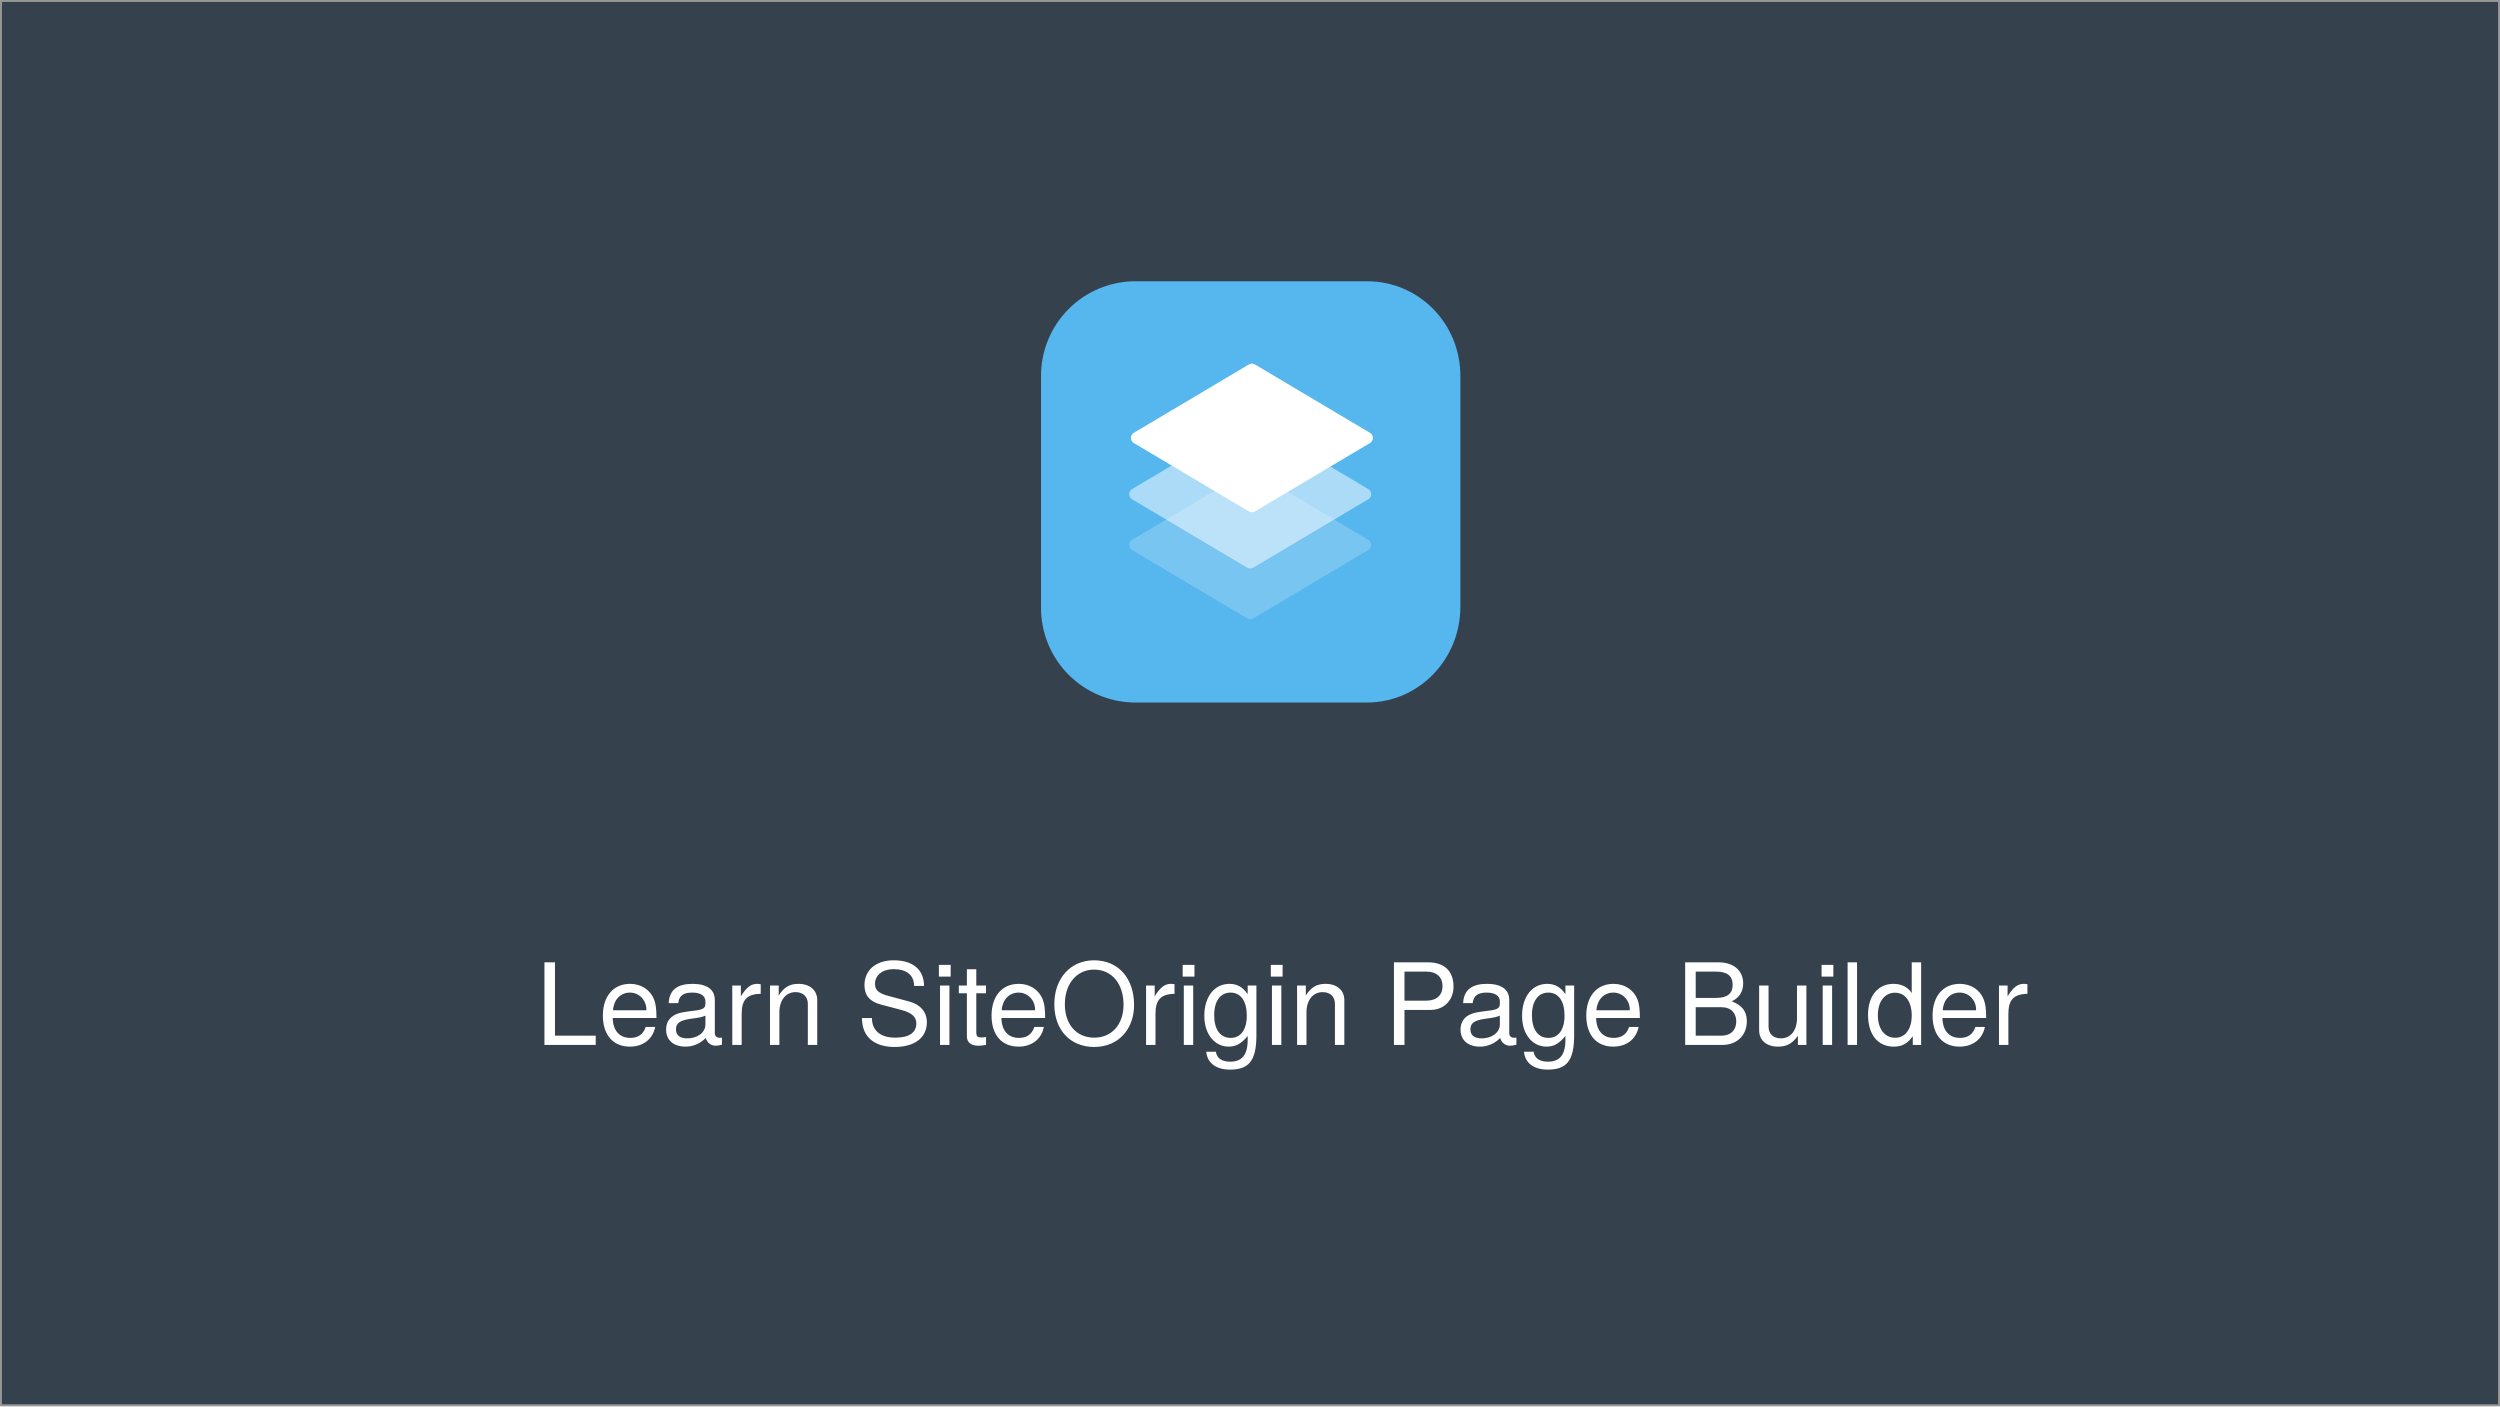
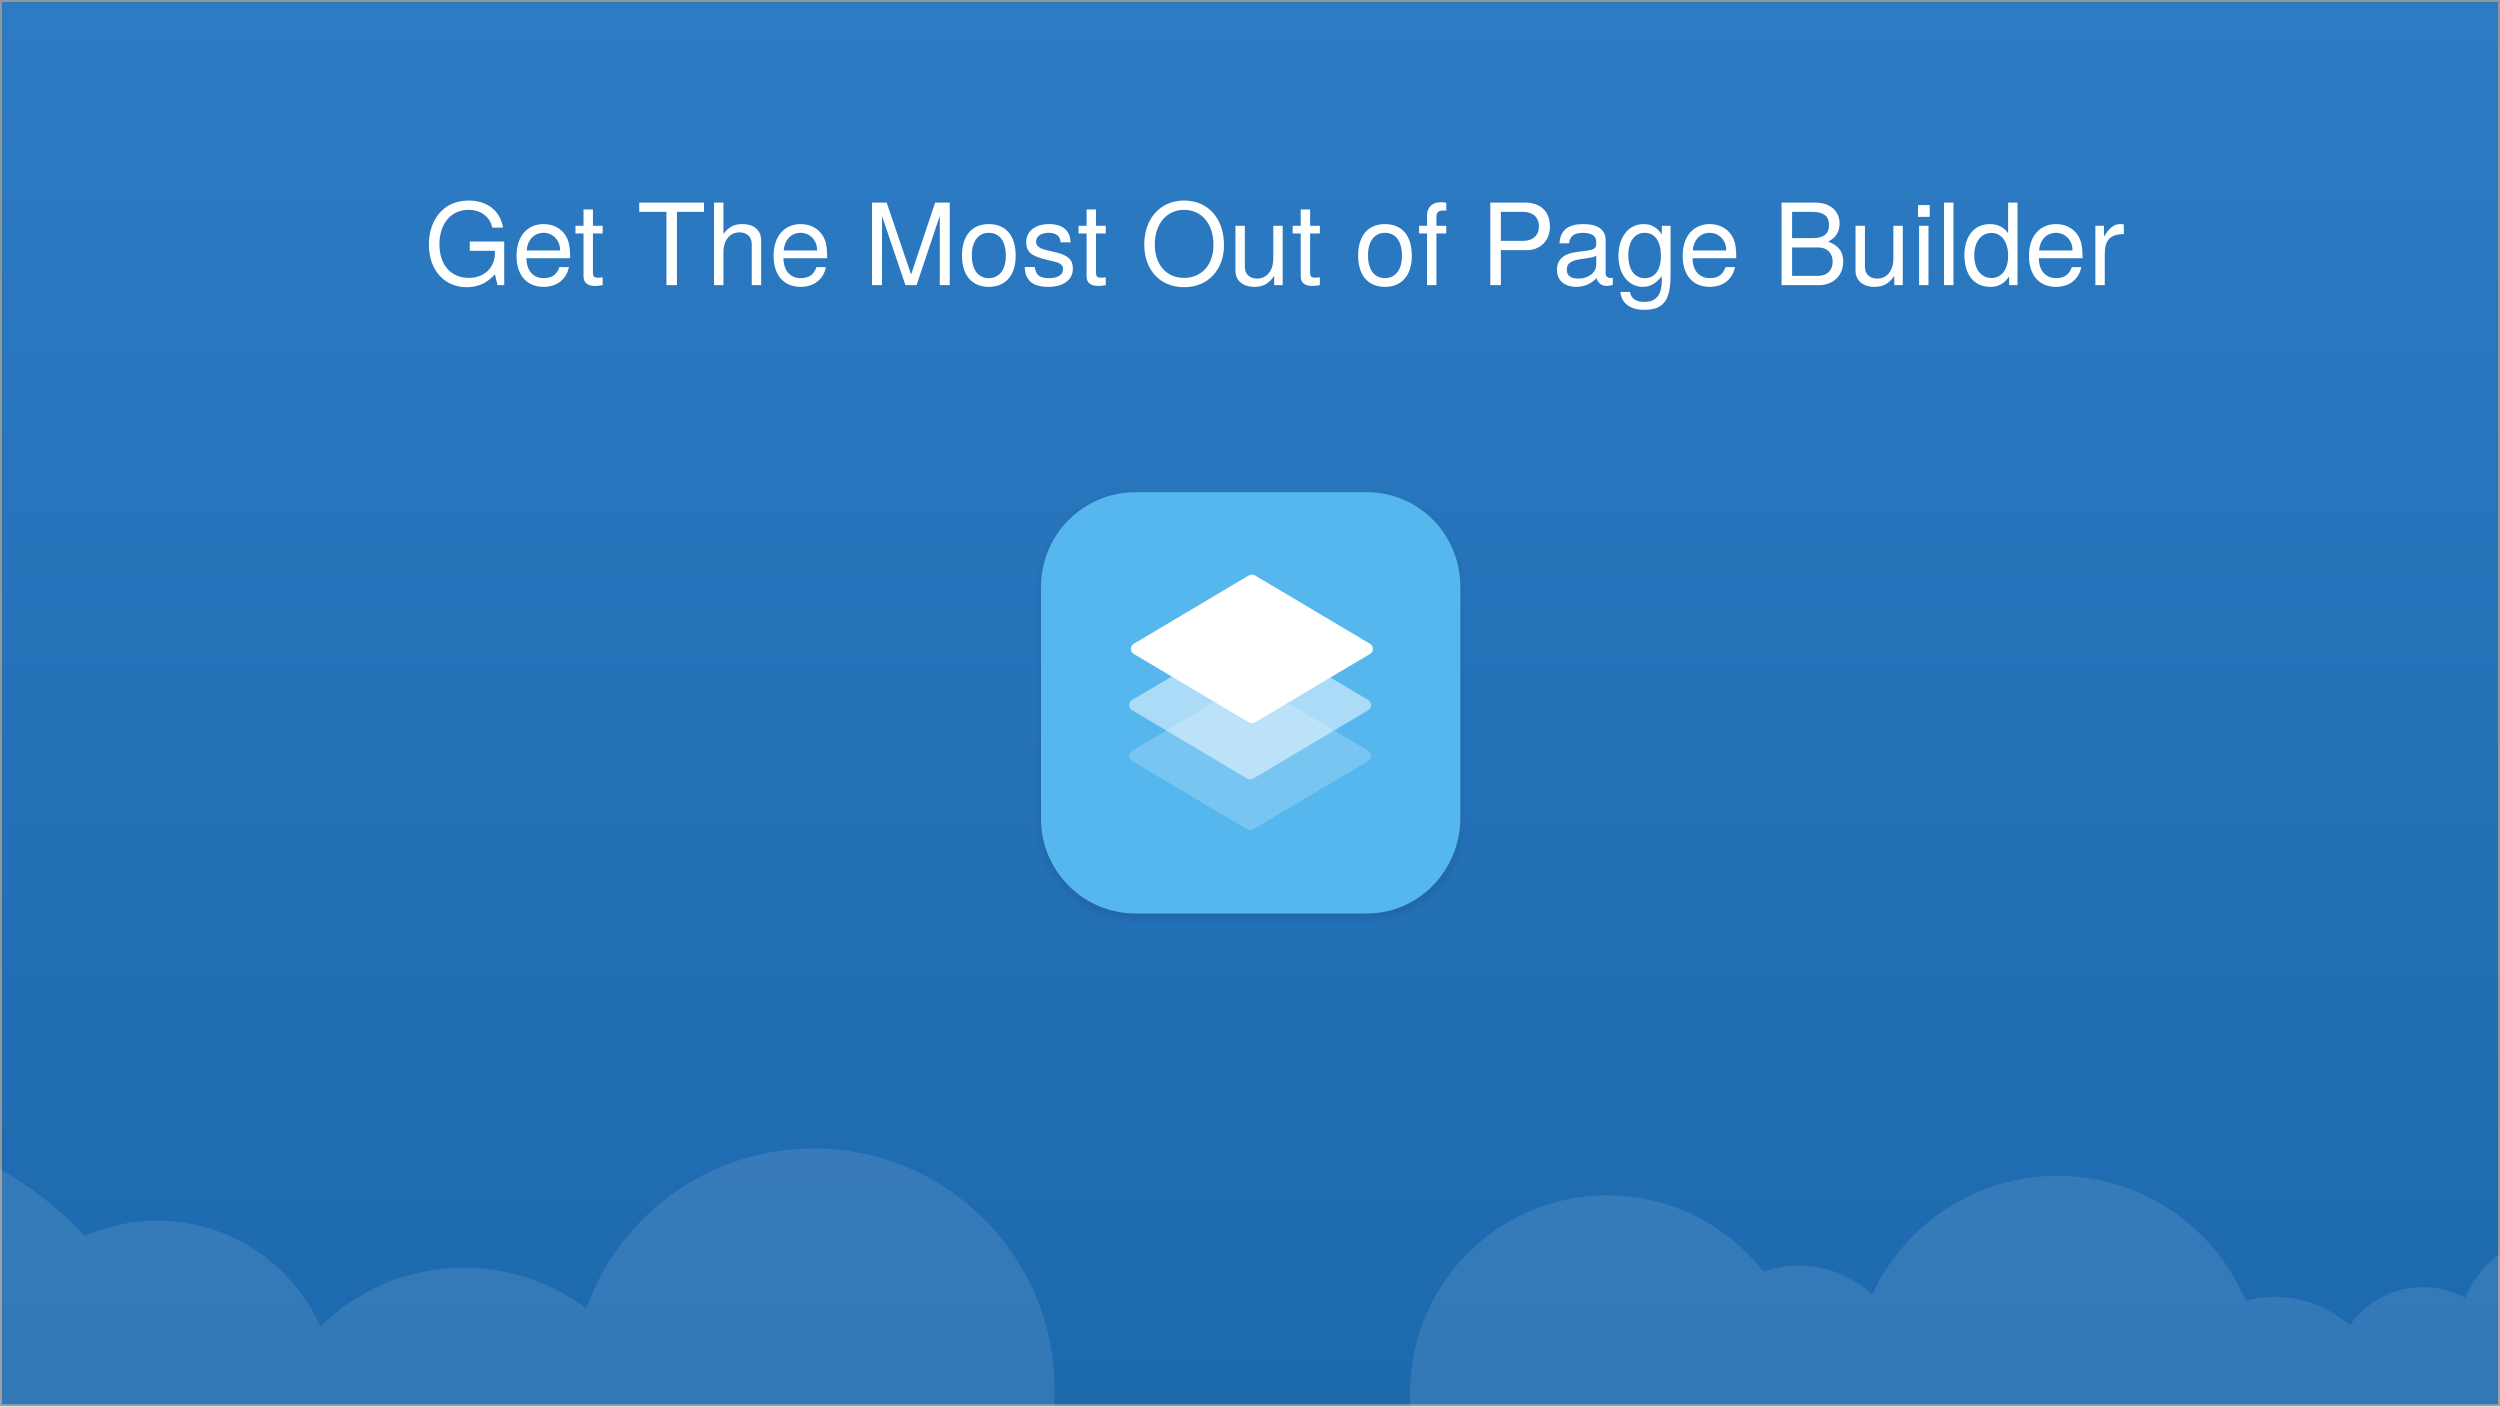
<svg xmlns="http://www.w3.org/2000/svg" xmlns:xlink="http://www.w3.org/1999/xlink" width="1280px" height="720px" viewBox="106 -34 1280 720" version="1.1">
  <defs>
-     <rect id="path-1" x="0" y="0" width="1280" height="720" />
-     <mask id="mask-2" maskContentUnits="userSpaceOnUse" maskUnits="objectBoundingBox" x="0" y="0" width="1280" height="720" fill="white">
-       <use xlink:href="#path-1" />
+     <linearGradient x1="50%" y1="0%" x2="50%" y2="100%" id="linearGradient-1">
+       <stop stop-color="#2D7BC4" offset="0%" />
+       <stop stop-color="#1D69AE" offset="100%" />
+     </linearGradient>
+     <rect id="path-2" x="0" y="0" width="1280" height="720" />
+     <mask id="mask-3" maskContentUnits="userSpaceOnUse" maskUnits="objectBoundingBox" x="0" y="0" width="1280" height="720" fill="white">
+       <use xlink:href="#path-2" />
    </mask>
-     <linearGradient x1="50%" y1="0%" x2="50%" y2="100%" id="linearGradient-3">
+     <linearGradient x1="50%" y1="0%" x2="50%" y2="100%" id="linearGradient-4">
      <stop stop-color="#56B6EE" offset="0%" />
      <stop stop-color="#56B6EE" offset="100%" />
    </linearGradient>
+     <path d="M48.338,0 L166.864,0 C193.561,0 214.703,21.709 214.703,48.465 L214.703,166.725 C214.703,193.481 193.561,215.693 166.864,215.693 L48.338,215.693 C35.513,215.688 23.216,210.581 14.151,201.496 C5.085,192.411 -0.005,180.091 3.43025921e-06,167.247 L3.43025921e-06,48.447 C-0.005,35.603 5.085,23.283 14.15,14.197 C23.215,5.111 35.513,0.005 48.338,0 Z" id="path-5" />
+     <filter x="-50%" y="-50%" width="200%" height="200%" filterUnits="objectBoundingBox" id="filter-6">
+       <feMorphology radius="1" operator="dilate" in="SourceAlpha" result="shadowSpreadOuter1" />
+       <feOffset dx="0" dy="2" in="shadowSpreadOuter1" result="shadowOffsetOuter1" />
+       <feGaussianBlur stdDeviation="1.5" in="shadowOffsetOuter1" result="shadowBlurOuter1" />
+       <feColorMatrix values="0 0 0 0 0   0 0 0 0 0   0 0 0 0 0  0 0 0 0.07 0" type="matrix" in="shadowBlurOuter1" />
+     </filter>
  </defs>
  <g id="Artboard" stroke="none" stroke-width="1" fill="none" fill-rule="evenodd" transform="translate(106, -34)">
-     <use id="Rectangle" stroke="#979797" mask="url(#mask-2)" stroke-width="2" fill="#36414E" xlink:href="#path-1" />
-     <g id="Main-Icon" transform="translate(533, 144)">
-       <path d="M48.338,0 L166.864,0 C193.561,0 214.703,21.709 214.703,48.465 L214.703,166.725 C214.703,193.481 193.561,215.693 166.864,215.693 L48.338,215.693 C35.513,215.688 23.216,210.581 14.151,201.496 C5.085,192.411 -0.005,180.091 3.43025921e-06,167.247 L3.43025921e-06,48.447 C-0.005,35.603 5.085,23.283 14.15,14.197 C23.215,5.111 35.513,0.005 48.338,0 Z" id="Icon-Wrapper" fill="url(#linearGradient-3)" />
+     <use id="Rectangle" stroke="#979797" mask="url(#mask-3)" stroke-width="2" fill="url(#linearGradient-1)" xlink:href="#path-2" />
+     <g id="Main-Icon" transform="translate(533, 252)">
+       <g id="Icon-Wrapper">
+         <use fill="black" fill-opacity="1" filter="url(#filter-6)" xlink:href="#path-5" />
+         <use fill="url(#linearGradient-4)" fill-rule="evenodd" xlink:href="#path-5" />
+       </g>
      <g id="Icon-Shape" transform="translate(44.95964, 42.16662)" fill-rule="nonzero" fill="#FFFFFF">
        <path d="M123.488,40.656 L64.545,75.682 C63.597,76.245 62.419,76.245 61.471,75.682 L2.528,40.656 C1.611,40.111 1.049,39.122 1.049,38.053 C1.049,36.984 1.611,35.995 2.528,35.45 L61.474,0.424 C62.422,-0.139 63.601,-0.139 64.549,0.424 L123.488,35.45 C124.405,35.995 124.967,36.984 124.967,38.053 C124.967,39.122 124.405,40.111 123.488,40.656 L123.488,40.656 Z" id="Shape" />
        <path d="M122.607,69.46 L63.664,104.485 C62.716,105.049 61.538,105.049 60.59,104.485 L1.647,69.46 C0.73,68.915 0.168,67.925 0.168,66.857 C0.168,65.788 0.73,64.798 1.647,64.254 L60.593,29.228 C61.541,28.665 62.72,28.665 63.668,29.228 L122.607,64.254 C123.524,64.798 124.086,65.788 124.086,66.857 C124.086,67.925 123.524,68.915 122.607,69.46 Z" id="Shape" opacity="0.5" />
        <path d="M122.607,95.436 L63.664,130.462 C62.716,131.025 61.538,131.025 60.59,130.462 L1.647,95.436 C0.73,94.891 0.168,93.902 0.168,92.833 C0.168,91.764 0.73,90.775 1.647,90.23 L60.593,55.204 C61.541,54.641 62.72,54.641 63.668,55.204 L122.607,90.23 C123.524,90.775 124.086,91.764 124.086,92.833 C124.086,93.902 123.524,94.891 122.607,95.436 Z" id="Shape" opacity="0.2" />
      </g>
    </g>
-     <text id="Learn-SiteOrigin-Pag" font-family="HelveticaNeue-Light, Helvetica Neue" font-size="58" font-weight="300" fill="#FFFFFF">
-       <tspan x="274.114" y="535">Learn SiteOrigin Page Builder</tspan>
+     <text id="Get-The-Most-Out-of" font-family="HelveticaNeue-Light, Helvetica Neue" font-size="58" font-weight="300" fill="#FFFFFF">
+       <tspan x="217.035" y="146">Get The Most Out of Page Builder</tspan>
    </text>
+     <g id="clouds" transform="translate(-257, 577)" fill-rule="nonzero" fill="#FFFFFF" opacity="0.098">
+       <path d="M173,0 C268.5,0 346,77.5 346,173 C346,268.5 268.5,346 173,346 C77.5,346 0,268.5 0,173 C0,77.5 77.5,0 173,0 Z M337.5,48 C388,48 429,89 429,139.5 C429,190 388,231 337.5,231 C287,231 246,190 246,139.5 C246,89 287,48 337.5,48 Z M494.5,72 C552.2,72 599,118.8 599,176.5 C599,234.2 552.2,281 494.5,281 C436.8,281 390,234.2 390,176.5 C390,118.8 436.8,72 494.5,72 Z M673.5,11 C741.7,11 797,66.3 797,134.5 C797,202.7 741.7,258 673.5,258 C605.3,258 550,202.7 550,134.5 C550,66.3 605.3,11 673.5,11 Z M1080,35 C1135.8,35 1181,80.2 1181,136 C1181,191.8 1135.8,237 1080,237 C1024.2,237 979,191.8 979,136 C979,80.2 1024.2,35 1080,35 Z M1178,71 C1208.4,71 1233,95.6 1233,126 C1233,156.4 1208.4,181 1178,181 C1147.6,181 1123,156.4 1123,126 C1123,95.6 1147.6,71 1178,71 Z M1310.5,25 C1368.2,25 1415,71.8 1415,129.5 C1415,187.2 1368.2,234 1310.5,234 C1252.8,234 1206,187.2 1206,129.5 C1206,71.8 1252.8,25 1310.5,25 Z M1421.5,87 C1453.8,87 1480,113.2 1480,145.5 C1480,177.8 1453.8,204 1421.5,204 C1389.2,204 1363,177.8 1363,145.5 C1363,113.2 1389.2,87 1421.5,87 Z M1497.5,82 C1522.6,82 1543,102.4 1543,127.5 C1543,152.6 1522.6,173 1497.5,173 C1472.4,173 1452,152.6 1452,127.5 C1452,102.4 1472.4,82 1497.5,82 Z M1568,55 C1597.3,55 1621,78.7 1621,108 C1621,137.3 1597.3,161 1568,161 C1538.7,161 1515,137.3 1515,108 C1515,78.7 1538.7,55 1568,55 Z M1693,26 C1748.2,26 1793,70.8 1793,126 C1793,181.2 1748.2,226 1693,226 C1637.8,226 1593,181.2 1593,126 C1593,70.8 1637.8,26 1693,26 Z" id="Shape" />
+     </g>
  </g>
</svg>
